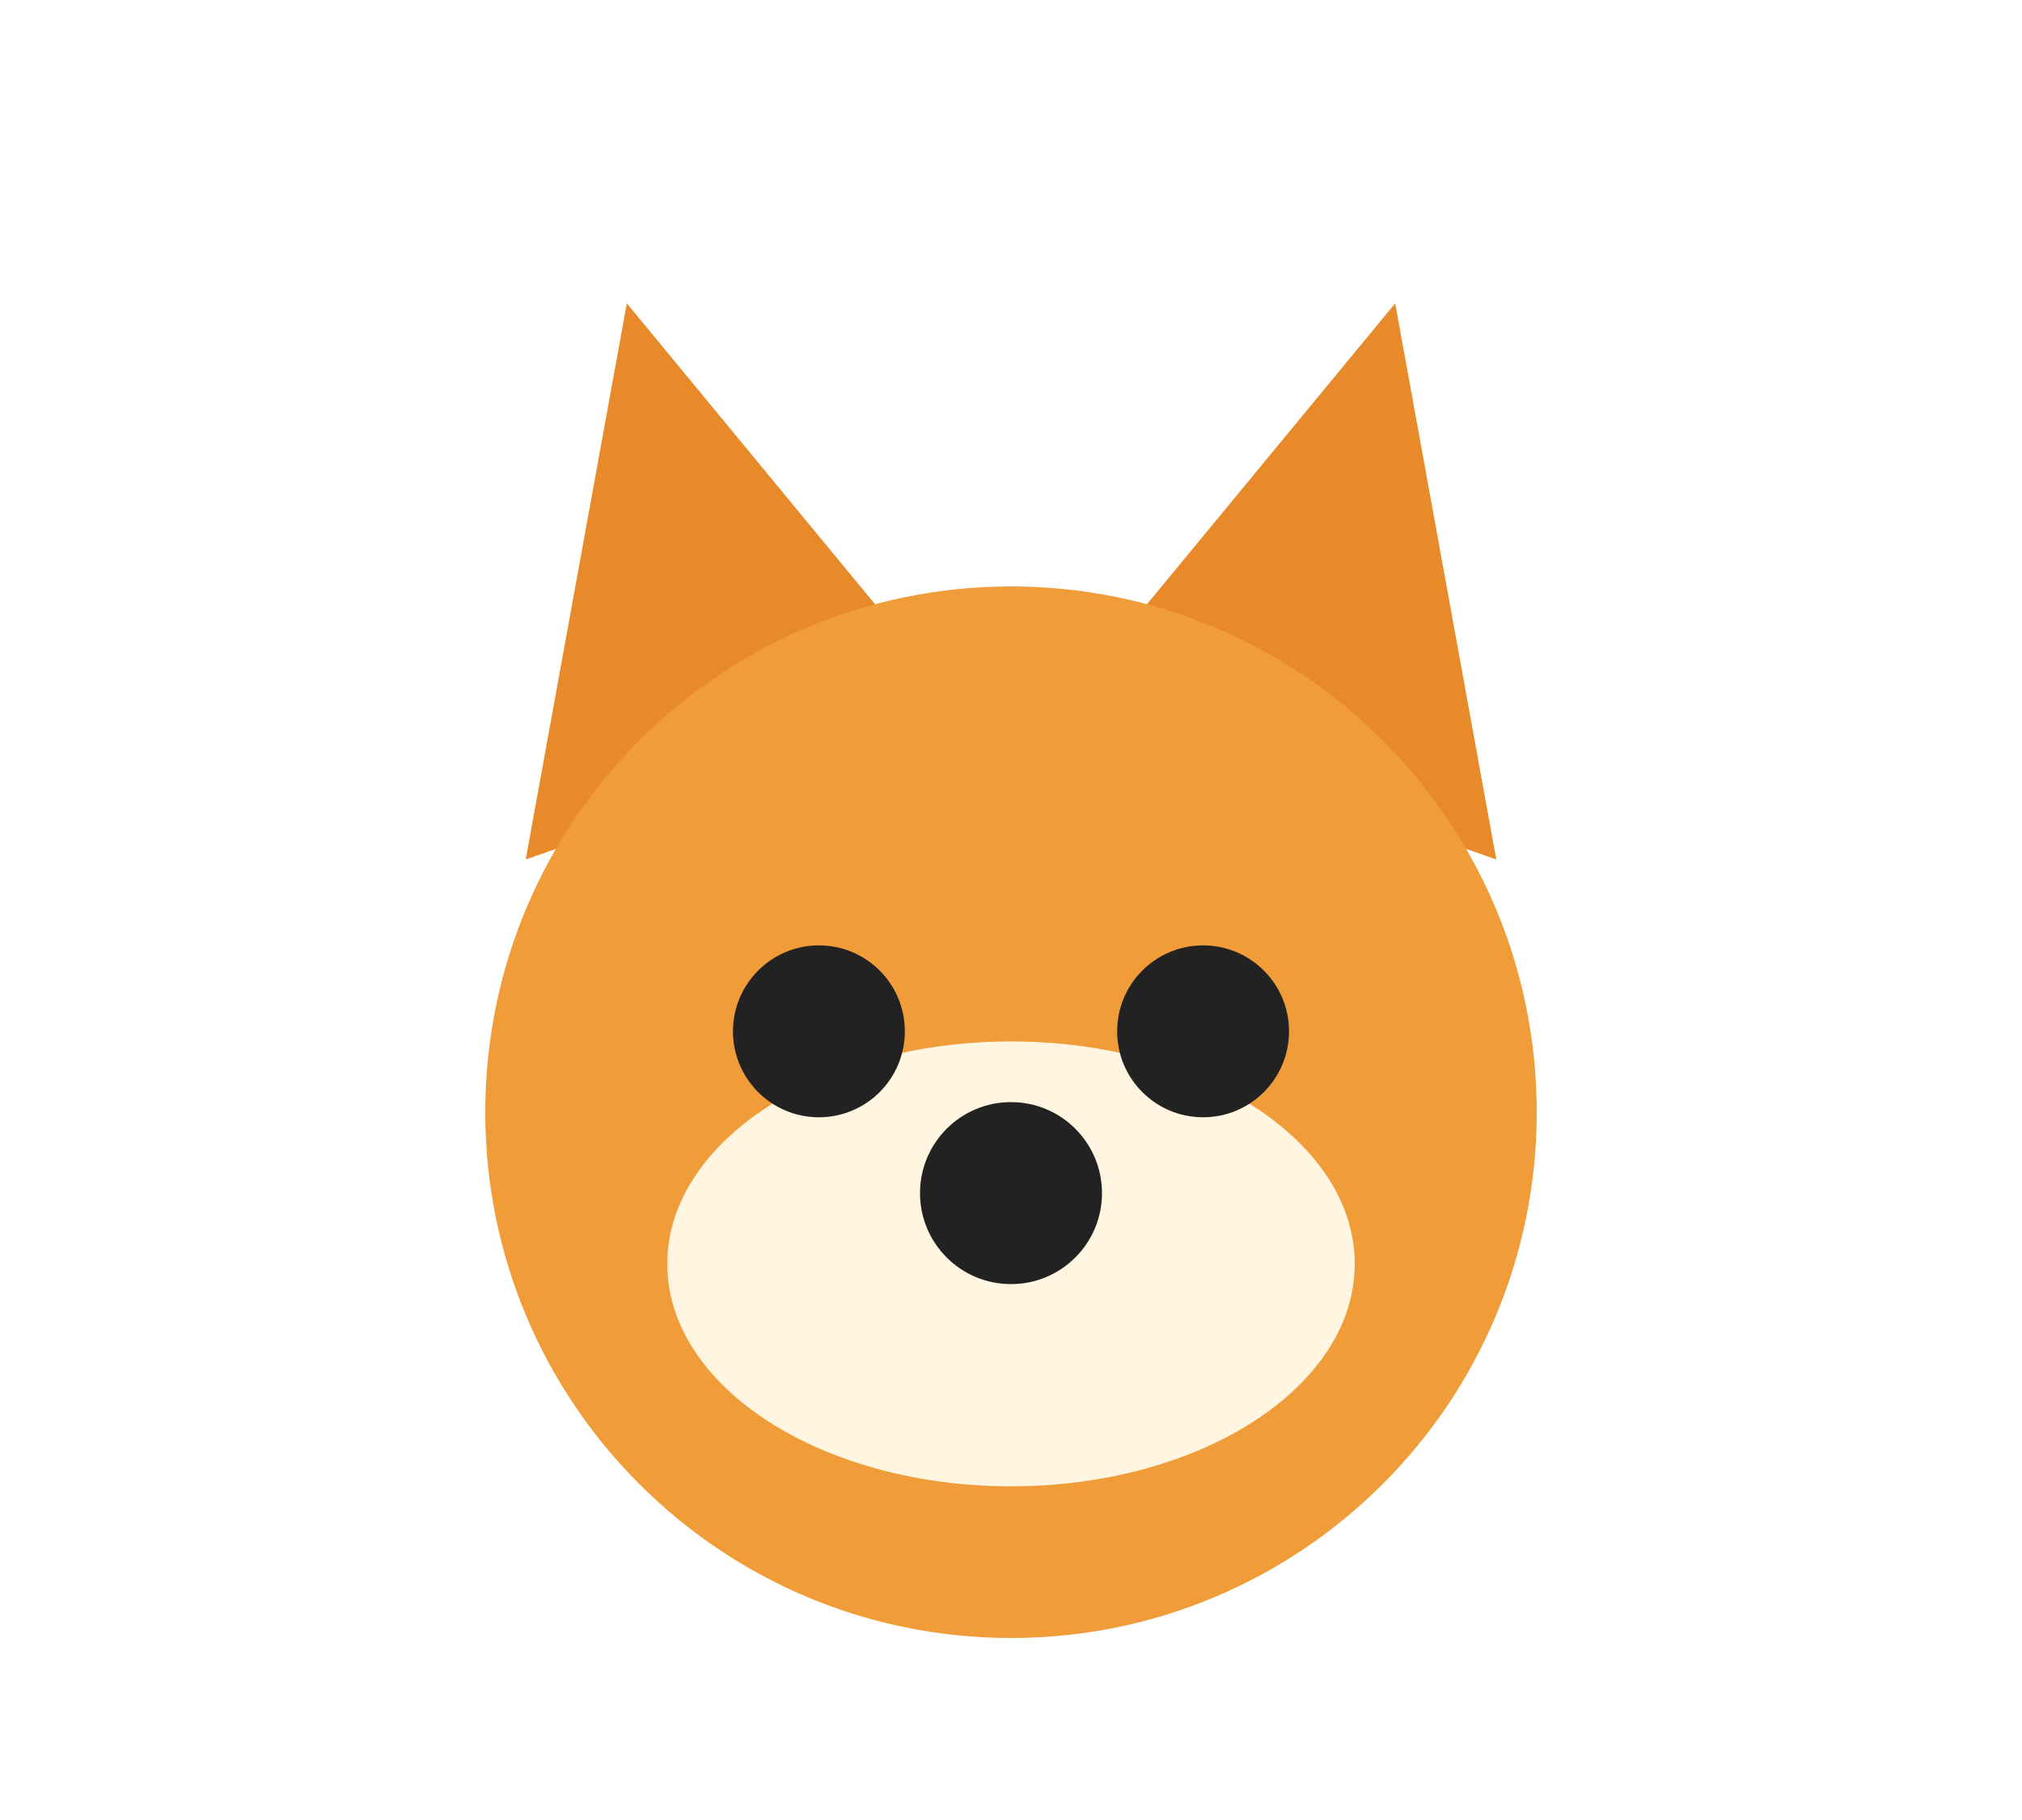
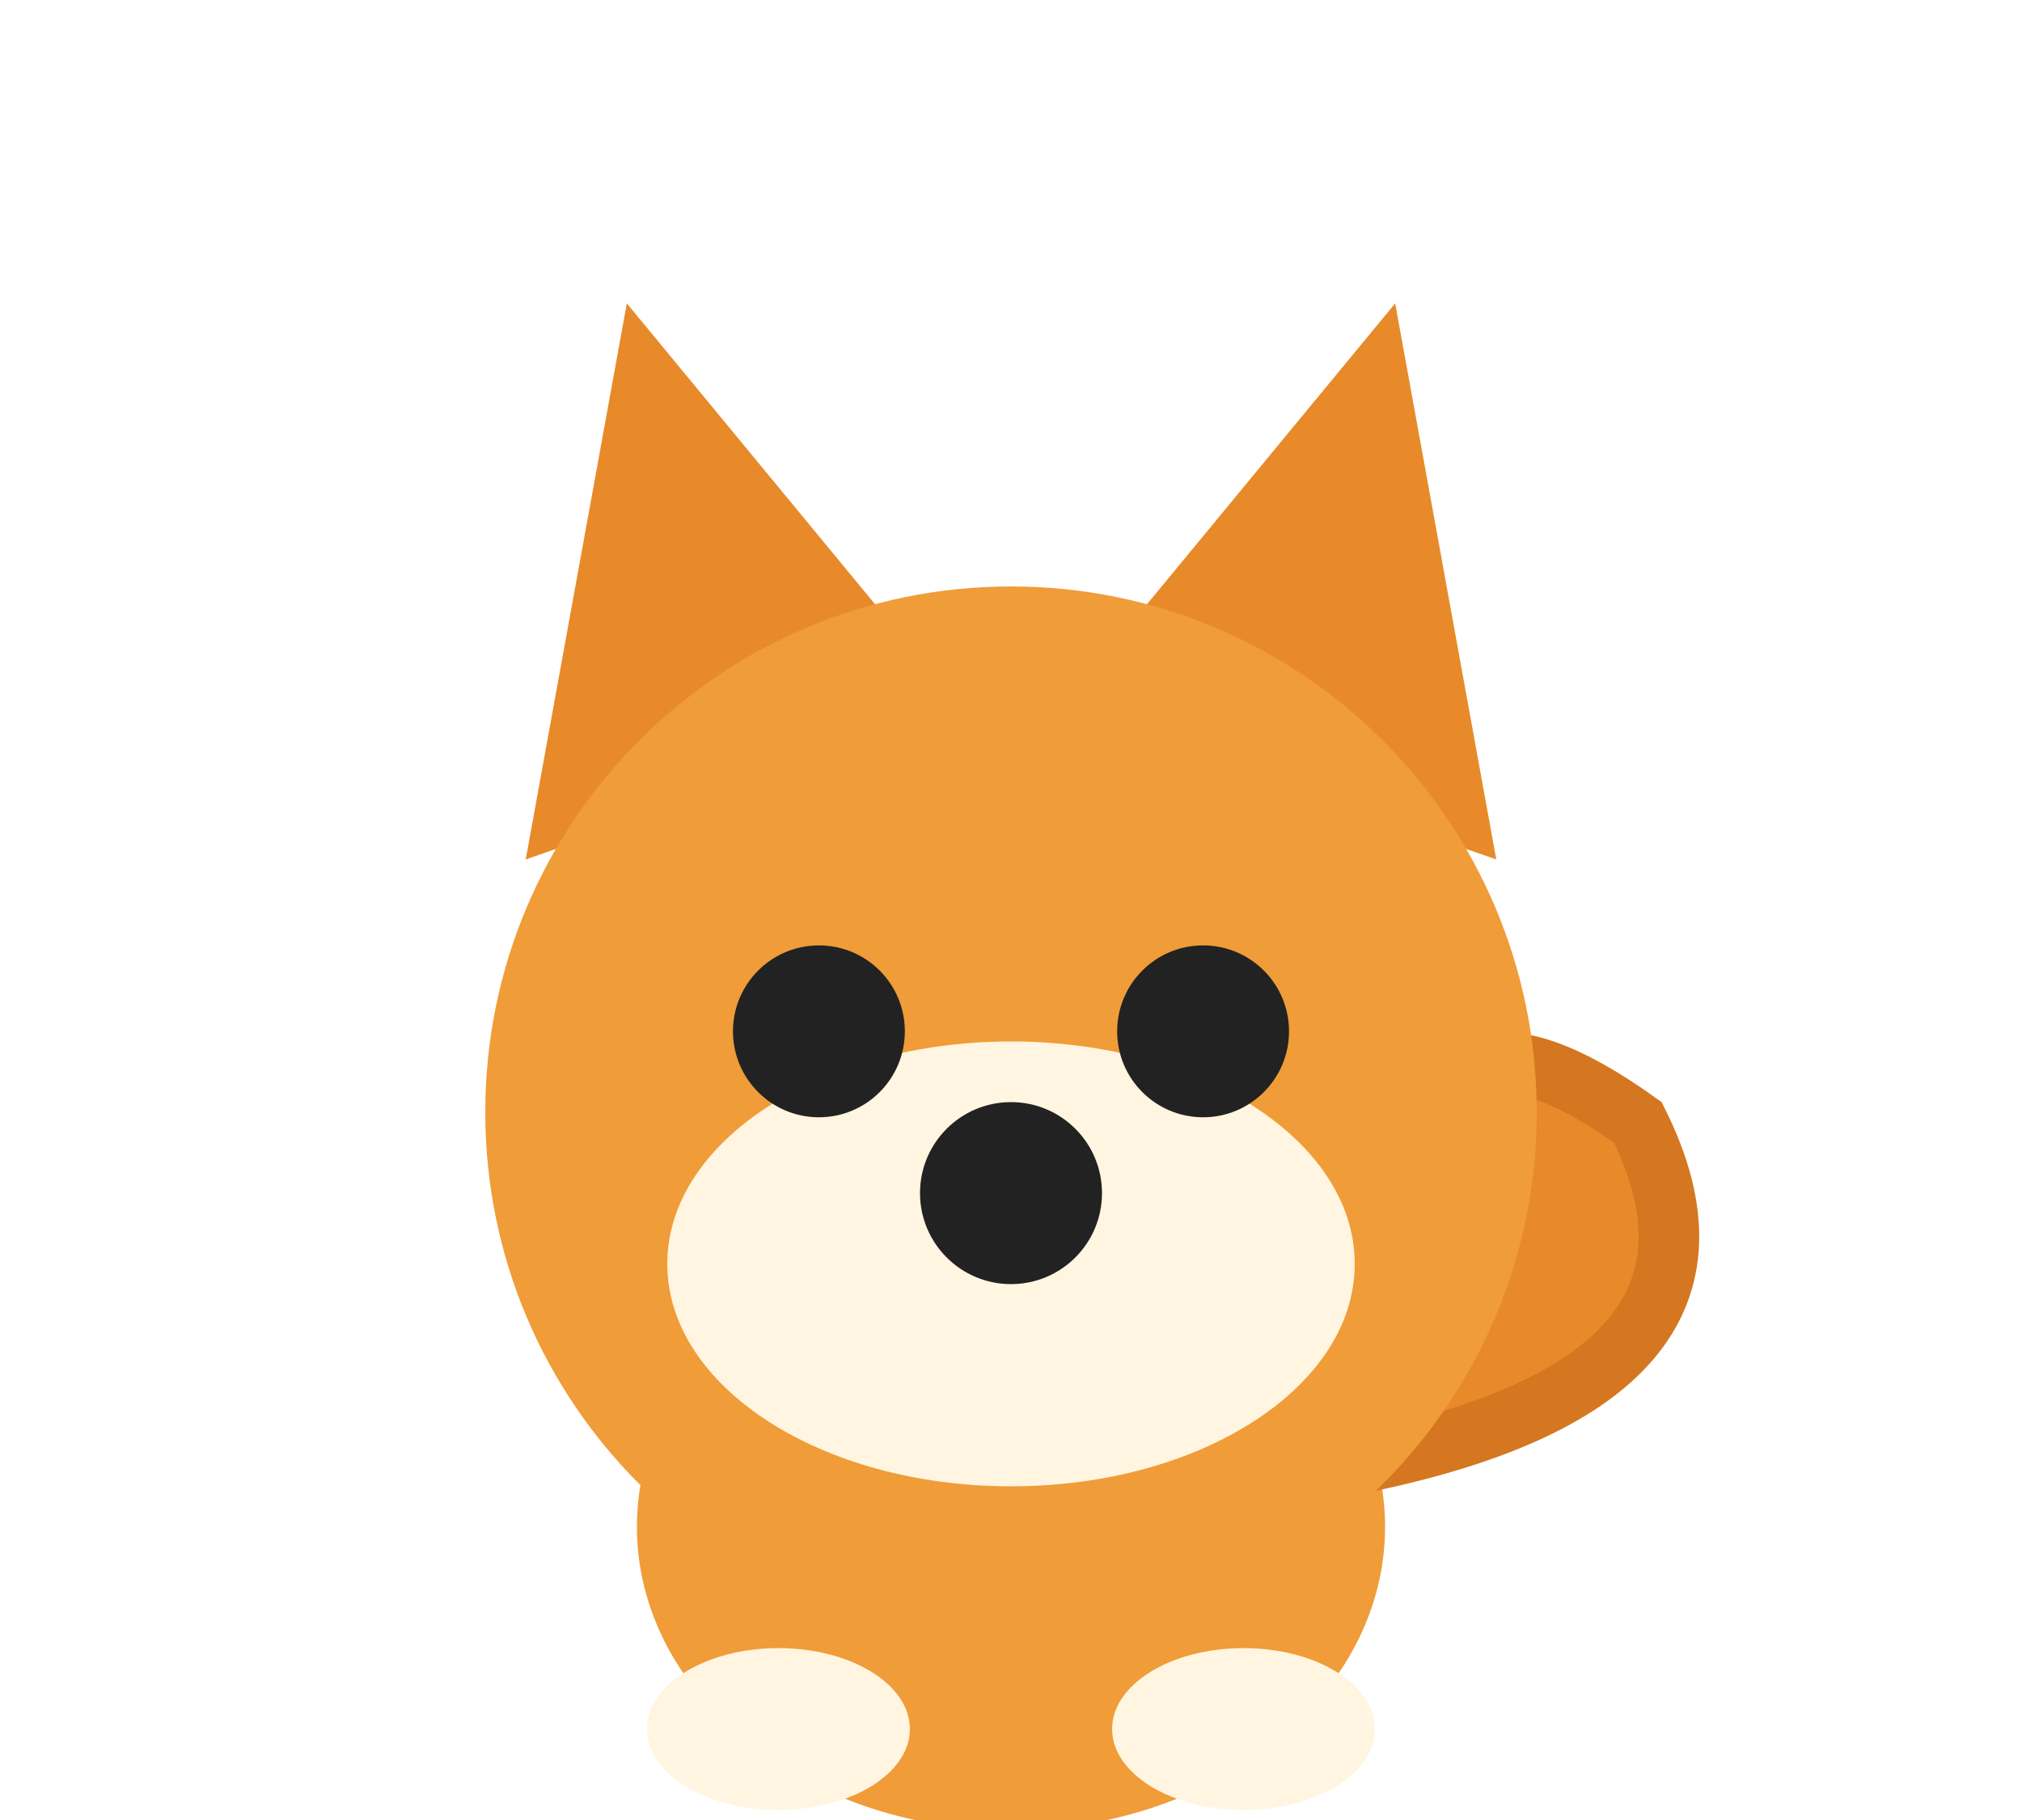
<svg xmlns="http://www.w3.org/2000/svg" viewBox="4 5 20 18">
+   <ellipse cx="14" cy="20.1" rx="3.7" ry="3" fill="#f09c38" />
+   <ellipse cx="11.7" cy="22.1" rx="1.3" ry=".8" fill="#fff5e0" />
+   <ellipse cx="16.3" cy="22.1" rx="1.3" ry=".8" fill="#fff5e0" />
+   <path d="M17.3 19.5q4.2-.8 2.9-3.4-2.1-1.5-2.1.8" fill="#e88a2a" stroke="#d47720" stroke-width=".6" />
  <polygon points="9.2,13.5 10.2,8 13.5,12" fill="#e88a2a" />
  <polygon points="18.8,13.5 17.8,8 14.5,12" fill="#e88a2a" />
  <circle cx="14" cy="16" r="5.2" fill="#f09c38" />
  <ellipse cx="14" cy="17.5" rx="3.4" ry="2.2" fill="#fff5e0" />
  <circle cx="12.1" cy="15.2" r=".85" fill="#222" />
  <circle cx="15.9" cy="15.2" r=".85" fill="#222" />
  <circle cx="14" cy="16.8" r=".9" fill="#222" />
</svg>
